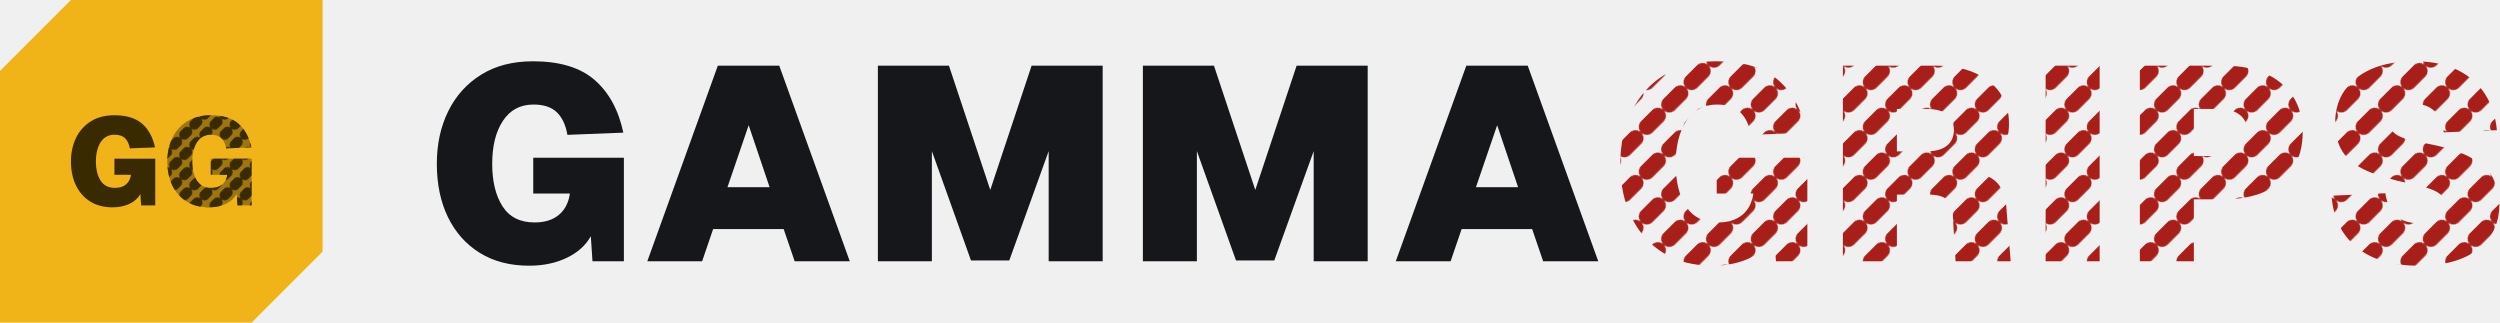
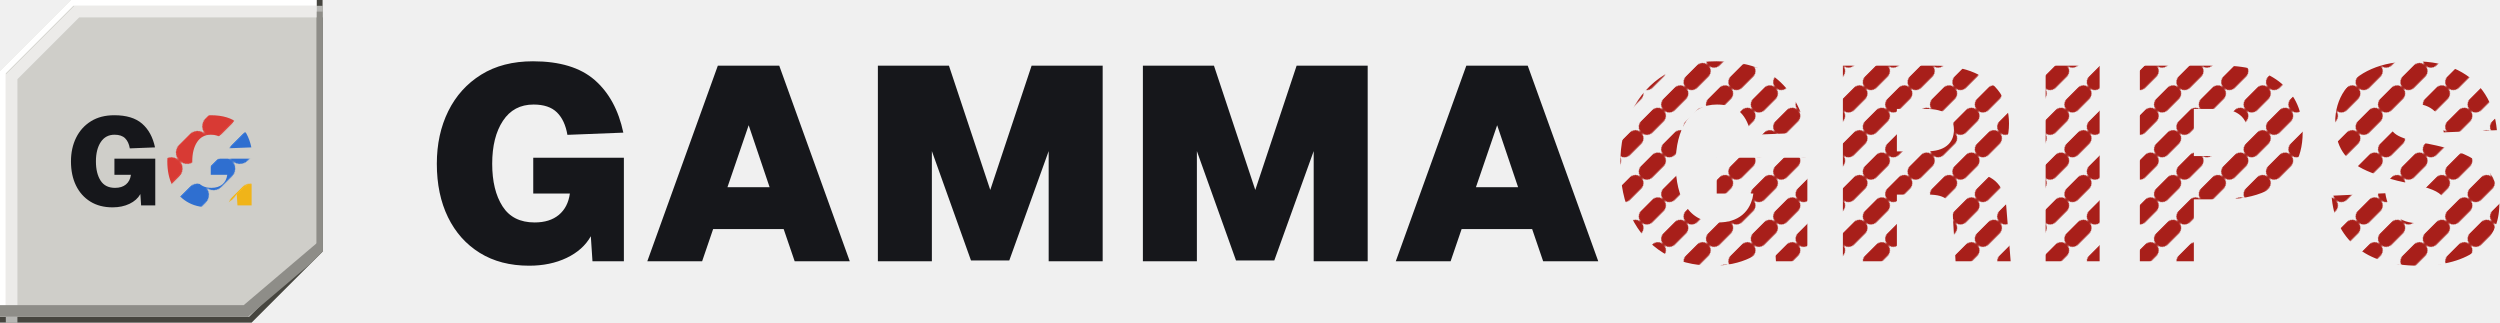
<svg xmlns="http://www.w3.org/2000/svg" viewBox="0 0 744 96">
  <g transform="translate(0 0)">
-     <path d="M21.12 0H96V74.88L74.88 96H0V21.12Z" fill="#f0b419" />
+     <defs>
+       <pattern id="kf-lkik" width="120" height="30" patternUnits="userSpaceOnUse" patternTransform="rotate(45)">
+         <rect x="0" width="18" height="30" rx="9" fill="#1d9b52" />
+         <rect x="30" width="18" height="30" rx="9" fill="#d83a34" />
+         <rect x="60" width="18" height="30" rx="9" fill="#2f6fd0" />
+         <rect x="90" width="18" height="30" rx="9" fill="#f0b419" />
+       </pattern>
+       <clipPath id="kc-lkik">
+         <path d="M21.12 0H96V74.88L74.88 96H0V21.12Z" />
+       </clipPath>
+     </defs>
+     <path d="M21.12 0H96V74.88L74.88 96H0V21.12Z" fill="#cfcec9" />
+     <g clip-path="url(#kc-lkik)" fill="none" stroke-width="3.456">
+       <path d="M0 96V21.12L21.12 0H96" stroke="#ffffff" />
+       <path d="M96 0V74.88L74.88 96H0" stroke="#46453f" />
+       <path d="M3.456 96V22.848L22.848 3.456H96" stroke="rgba(255,255,255,0.6)" />
+       <path d="M96 3.456V73.152L73.152 92.544H0" stroke="#8e8d88" />
+     </g>
    <g transform="translate(21.12 34.29212) scale(0.3694845)">
-       <defs>
-         <pattern id="km-lkik" width="11.5" height="11.5" patternUnits="userSpaceOnUse" patternTransform="rotate(45)">
-           <rect width="8.236" height="11.5" rx="4.118" fill="#3a2a00" />
-         </pattern>
-       </defs>
      <g transform="translate(-4 72.6)">
-         <path d="M37.5 1.6L37.5 1.6Q27.1 1.6 19.6 -3.05Q12.1 -7.7 8.05 -16Q4 -24.3 4 -35.4L4 -35.4Q4 -46.1 8.15 -54.5Q12.3 -62.9 20.1 -67.75Q27.9 -72.6 38.9 -72.6L38.9 -72.6Q53.5 -72.6 61.3 -65.8Q69.1 -59 71.7 -46.7L71.7 -46.7L51.4 -45.9Q50.5 -51.2 47.6 -54.05Q44.7 -56.9 39.1 -56.9L39.1 -56.9Q31.9 -56.9 28 -51Q24.1 -45.1 24.1 -35.4L24.1 -35.4Q24.1 -25.8 27.85 -19.95Q31.6 -14.1 39.5 -14.1L39.5 -14.1Q45 -14.1 48.3 -16.85Q51.6 -19.6 52.3 -24.6L52.3 -24.6L39 -24.6L39 -37.6L71.9 -37.6L71.9 0L60.5 0L59.9 -9.1Q57.1 -4.1 51.15 -1.25Q45.2 1.6 37.5 1.6" fill="#3a2a00" />
-         <path d="M115.1 1.6L115.1 1.6Q104.7 1.6 97.2 -3.05Q89.7 -7.7 85.65 -16Q81.6 -24.3 81.6 -35.4L81.6 -35.4Q81.6 -46.1 85.75 -54.5Q89.9 -62.9 97.7 -67.75Q105.5 -72.6 116.5 -72.6L116.5 -72.6Q131.1 -72.6 138.9 -65.8Q146.7 -59 149.3 -46.7L149.3 -46.7L129 -45.9Q128.1 -51.2 125.2 -54.05Q122.3 -56.9 116.7 -56.9L116.7 -56.9Q109.5 -56.9 105.6 -51Q101.7 -45.1 101.7 -35.4L101.7 -35.4Q101.7 -25.8 105.45 -19.95Q109.2 -14.1 117.1 -14.1L117.1 -14.1Q122.6 -14.1 125.9 -16.85Q129.2 -19.6 129.9 -24.6L129.9 -24.6L116.6 -24.6L116.6 -37.6L149.5 -37.6L149.5 0L138.1 0L137.5 -9.1Q134.7 -4.1 128.75 -1.25Q122.8 1.6 115.1 1.6" fill="#3a2a00" opacity="0.45" />
-         <path d="M115.1 1.6L115.1 1.6Q104.7 1.6 97.2 -3.05Q89.7 -7.7 85.65 -16Q81.6 -24.3 81.6 -35.4L81.6 -35.4Q81.6 -46.1 85.75 -54.5Q89.9 -62.9 97.7 -67.75Q105.5 -72.6 116.5 -72.6L116.5 -72.6Q131.1 -72.6 138.9 -65.8Q146.7 -59 149.3 -46.7L149.3 -46.7L129 -45.9Q128.1 -51.2 125.2 -54.05Q122.3 -56.9 116.7 -56.9L116.7 -56.9Q109.5 -56.9 105.6 -51Q101.7 -45.1 101.7 -35.4L101.7 -35.4Q101.7 -25.8 105.45 -19.95Q109.2 -14.1 117.1 -14.1L117.1 -14.1Q122.6 -14.1 125.9 -16.85Q129.2 -19.6 129.9 -24.6L129.9 -24.6L116.6 -24.6L116.6 -37.6L149.5 -37.6L149.5 0L138.1 0L137.5 -9.1Q134.7 -4.1 128.75 -1.25Q122.8 1.6 115.1 1.6" fill="url(#km-lkik)" />
+         <path d="M37.5 1.6L37.5 1.6Q27.1 1.6 19.6 -3.05Q12.1 -7.7 8.05 -16Q4 -24.3 4 -35.4L4 -35.4Q4 -46.1 8.15 -54.5Q12.3 -62.9 20.1 -67.75Q27.9 -72.6 38.9 -72.6L38.9 -72.6Q53.5 -72.6 61.3 -65.8Q69.1 -59 71.7 -46.7L71.7 -46.7L51.4 -45.9Q50.5 -51.2 47.6 -54.05Q44.7 -56.9 39.1 -56.9L39.1 -56.9Q31.9 -56.9 28 -51Q24.1 -45.1 24.1 -35.4L24.1 -35.4Q24.1 -25.8 27.85 -19.95Q31.6 -14.1 39.5 -14.1L39.5 -14.1Q45 -14.1 48.3 -16.85Q51.6 -19.6 52.3 -24.6L52.3 -24.6L39 -24.6L39 -37.6L71.9 -37.6L71.9 0L60.5 0L59.9 -9.1Q57.1 -4.1 51.15 -1.25Q45.2 1.6 37.5 1.6" fill="#16171b" />
+         <path d="M115.1 1.6L115.1 1.6Q104.7 1.6 97.2 -3.05Q89.7 -7.7 85.65 -16Q81.6 -24.3 81.6 -35.4L81.6 -35.4Q81.6 -46.1 85.75 -54.5Q89.9 -62.9 97.7 -67.75Q105.5 -72.6 116.5 -72.6L116.5 -72.6Q131.1 -72.6 138.9 -65.8Q146.7 -59 149.3 -46.7L149.3 -46.7L129 -45.9Q128.1 -51.2 125.2 -54.05Q122.3 -56.9 116.7 -56.9L116.7 -56.9Q109.5 -56.9 105.6 -51Q101.7 -45.1 101.7 -35.4L101.7 -35.4Q101.7 -25.8 105.45 -19.95Q109.2 -14.1 117.1 -14.1L117.1 -14.1Q122.6 -14.1 125.9 -16.85Q129.2 -19.6 129.9 -24.6L129.9 -24.6L116.6 -24.6L116.6 -37.6L149.5 -37.6L149.5 0L138.1 0L137.5 -9.1Q134.7 -4.1 128.75 -1.25Q122.8 1.6 115.1 1.6" fill="url(#kf-lkik)" />
      </g>
    </g>
  </g>
  <g transform="translate(130 18.24) scale(0.8198347)">
    <defs>
      <pattern id="kn-lki" width="11.5" height="11.5" patternUnits="userSpaceOnUse" patternTransform="rotate(45)">
        <rect width="5.8" height="11.5" rx="2.9" fill="#a81f1a" />
      </pattern>
    </defs>
    <g transform="translate(-4 72.6)">
      <path d="M37.5 1.6L37.5 1.6Q27.1 1.6 19.6 -3.05Q12.1 -7.7 8.05 -16Q4 -24.3 4 -35.4L4 -35.4Q4 -46.1 8.15 -54.5Q12.3 -62.9 20.1 -67.75Q27.9 -72.6 38.9 -72.6L38.9 -72.6Q53.5 -72.6 61.3 -65.8Q69.1 -59 71.7 -46.7L71.7 -46.7L51.4 -45.9Q50.5 -51.2 47.6 -54.05Q44.7 -56.9 39.1 -56.9L39.1 -56.9Q31.9 -56.9 28 -51Q24.1 -45.1 24.1 -35.4L24.1 -35.4Q24.1 -25.8 27.85 -19.95Q31.6 -14.1 39.5 -14.1L39.5 -14.1Q45 -14.1 48.3 -16.85Q51.6 -19.6 52.3 -24.6L52.3 -24.6L39 -24.6L39 -37.6L71.9 -37.6L71.9 0L60.5 0L59.9 -9.1Q57.1 -4.1 51.15 -1.25Q45.2 1.6 37.5 1.6M100.3 0L80.4 0L106 -71L128.3 -71L153.9 0L133.9 0L129.9 -11.7L104.3 -11.7L100.3 0M117.2 -49.4L109.5 -26.9L124.8 -26.9L117.2 -49.4M183.7 0L164.1 0L164.1 -71L189.9 -71L204.9 -25.9L219.9 -71L245.7 -71L245.7 0L226.1 0L226.1 -40L211.8 -0.3L197.9 -0.3L183.7 -40L183.7 0M279.9 0L260.3 0L260.3 -71L286.1 -71L301.1 -25.9L316.1 -71L341.9 -71L341.9 0L322.3 0L322.3 -40L308 -0.3L294.1 -0.3L279.9 -40L279.9 0M372 0L352.1 0L377.7 -71L400 -71L425.6 0L405.6 0L401.6 -11.7L376 -11.7L372 0M388.9 -49.4L381.2 -26.9L396.5 -26.9L388.9 -49.4" fill="#16171b" />
      <path d="M467.1 1.6L467.1 1.6Q456.7 1.6 449.2 -3.05Q441.7 -7.7 437.65 -16Q433.6 -24.3 433.6 -35.4L433.6 -35.4Q433.6 -46.1 437.75 -54.5Q441.9 -62.9 449.7 -67.75Q457.5 -72.6 468.5 -72.6L468.5 -72.6Q483.1 -72.6 490.9 -65.8Q498.7 -59 501.3 -46.7L501.3 -46.7L481 -45.9Q480.1 -51.2 477.2 -54.05Q474.3 -56.9 468.7 -56.9L468.7 -56.9Q461.5 -56.9 457.6 -51Q453.7 -45.1 453.7 -35.4L453.7 -35.4Q453.7 -25.8 457.45 -19.95Q461.2 -14.1 469.1 -14.1L469.1 -14.1Q474.6 -14.1 477.9 -16.85Q481.2 -19.6 481.9 -24.6L481.9 -24.6L468.6 -24.6L468.6 -37.6L501.5 -37.6L501.5 0L490.1 0L489.5 -9.1Q486.7 -4.1 480.75 -1.25Q474.8 1.6 467.1 1.6M534 0L514.4 0L514.4 -71L548.3 -71Q556.3 -71 562.25 -68.4Q568.2 -65.8 571.45 -61.1Q574.7 -56.4 574.7 -50L574.7 -50Q574.7 -43.3 571.35 -38.7Q568 -34.1 561.9 -32.2L561.9 -32.2Q567.6 -31.5 570.45 -28.4Q573.3 -25.3 573.7 -20L573.7 -20L575.3 0L555.3 0L554.3 -16.6Q554.1 -20.5 552.2 -22.35Q550.3 -24.2 545.5 -24.2L545.5 -24.2L534 -24.2L534 0M534 -55.3L534 -39.9L544.7 -39.9Q549.6 -39.9 552.15 -41.95Q554.7 -44 554.7 -47.7L554.7 -47.7Q554.7 -55.3 544.7 -55.3L544.7 -55.3L534 -55.3M607.6 0L588 0L588 -71L607.6 -71L607.6 0M641.8 0L622.2 0L622.2 -71L652.6 -71Q666 -71 673.65 -64.5Q681.3 -58 681.3 -46.7L681.3 -46.7Q681.3 -39.3 677.85 -33.85Q674.4 -28.4 667.95 -25.45Q661.5 -22.5 652.6 -22.5L652.6 -22.5L641.8 -22.5L641.8 0M641.8 -55.3L641.8 -38.2L651.1 -38.2Q655.7 -38.2 658.5 -40.35Q661.3 -42.5 661.3 -46.7L661.3 -46.7Q661.3 -50.9 658.55 -53.1Q655.8 -55.3 651.1 -55.3L651.1 -55.3L641.8 -55.3M723.5 1.6L723.5 1.6Q708.8 1.6 700.7 -5.25Q692.6 -12.1 691.8 -23.8L691.8 -23.8L711.3 -24.7Q712.1 -19.5 715.05 -16.65Q718 -13.8 723.7 -13.8L723.7 -13.8Q728.2 -13.8 730.65 -15.35Q733.1 -16.9 733.1 -20L733.1 -20Q733.1 -21.9 732.15 -23.35Q731.2 -24.8 728.45 -25.95Q725.7 -27.1 720.3 -28.2L720.3 -28.2Q710.6 -30.2 704.6 -32.85Q698.6 -35.5 695.85 -39.7Q693.1 -43.9 693.1 -50.4L693.1 -50.4Q693.1 -57 696.5 -62Q699.9 -67 706.3 -69.8Q712.7 -72.6 721.7 -72.6L721.7 -72.6Q731.2 -72.6 737.6 -69.4Q744 -66.2 747.55 -60.6Q751.1 -55 751.8 -47.6L751.8 -47.6L732.5 -46.8Q732.1 -51.7 729.25 -54.45Q726.4 -57.2 721.5 -57.2L721.5 -57.2Q717.3 -57.2 715 -55.5Q712.7 -53.8 712.7 -51L712.7 -51Q712.7 -47.7 715.35 -45.95Q718 -44.2 724.9 -43L724.9 -43Q735.4 -41.2 741.5 -38.1Q747.6 -35 750.15 -30.7Q752.7 -26.4 752.7 -20.8L752.7 -20.8Q752.7 -10.4 745 -4.4Q737.3 1.6 723.5 1.6" fill="url(#kn-lki)" />
    </g>
  </g>
</svg>
